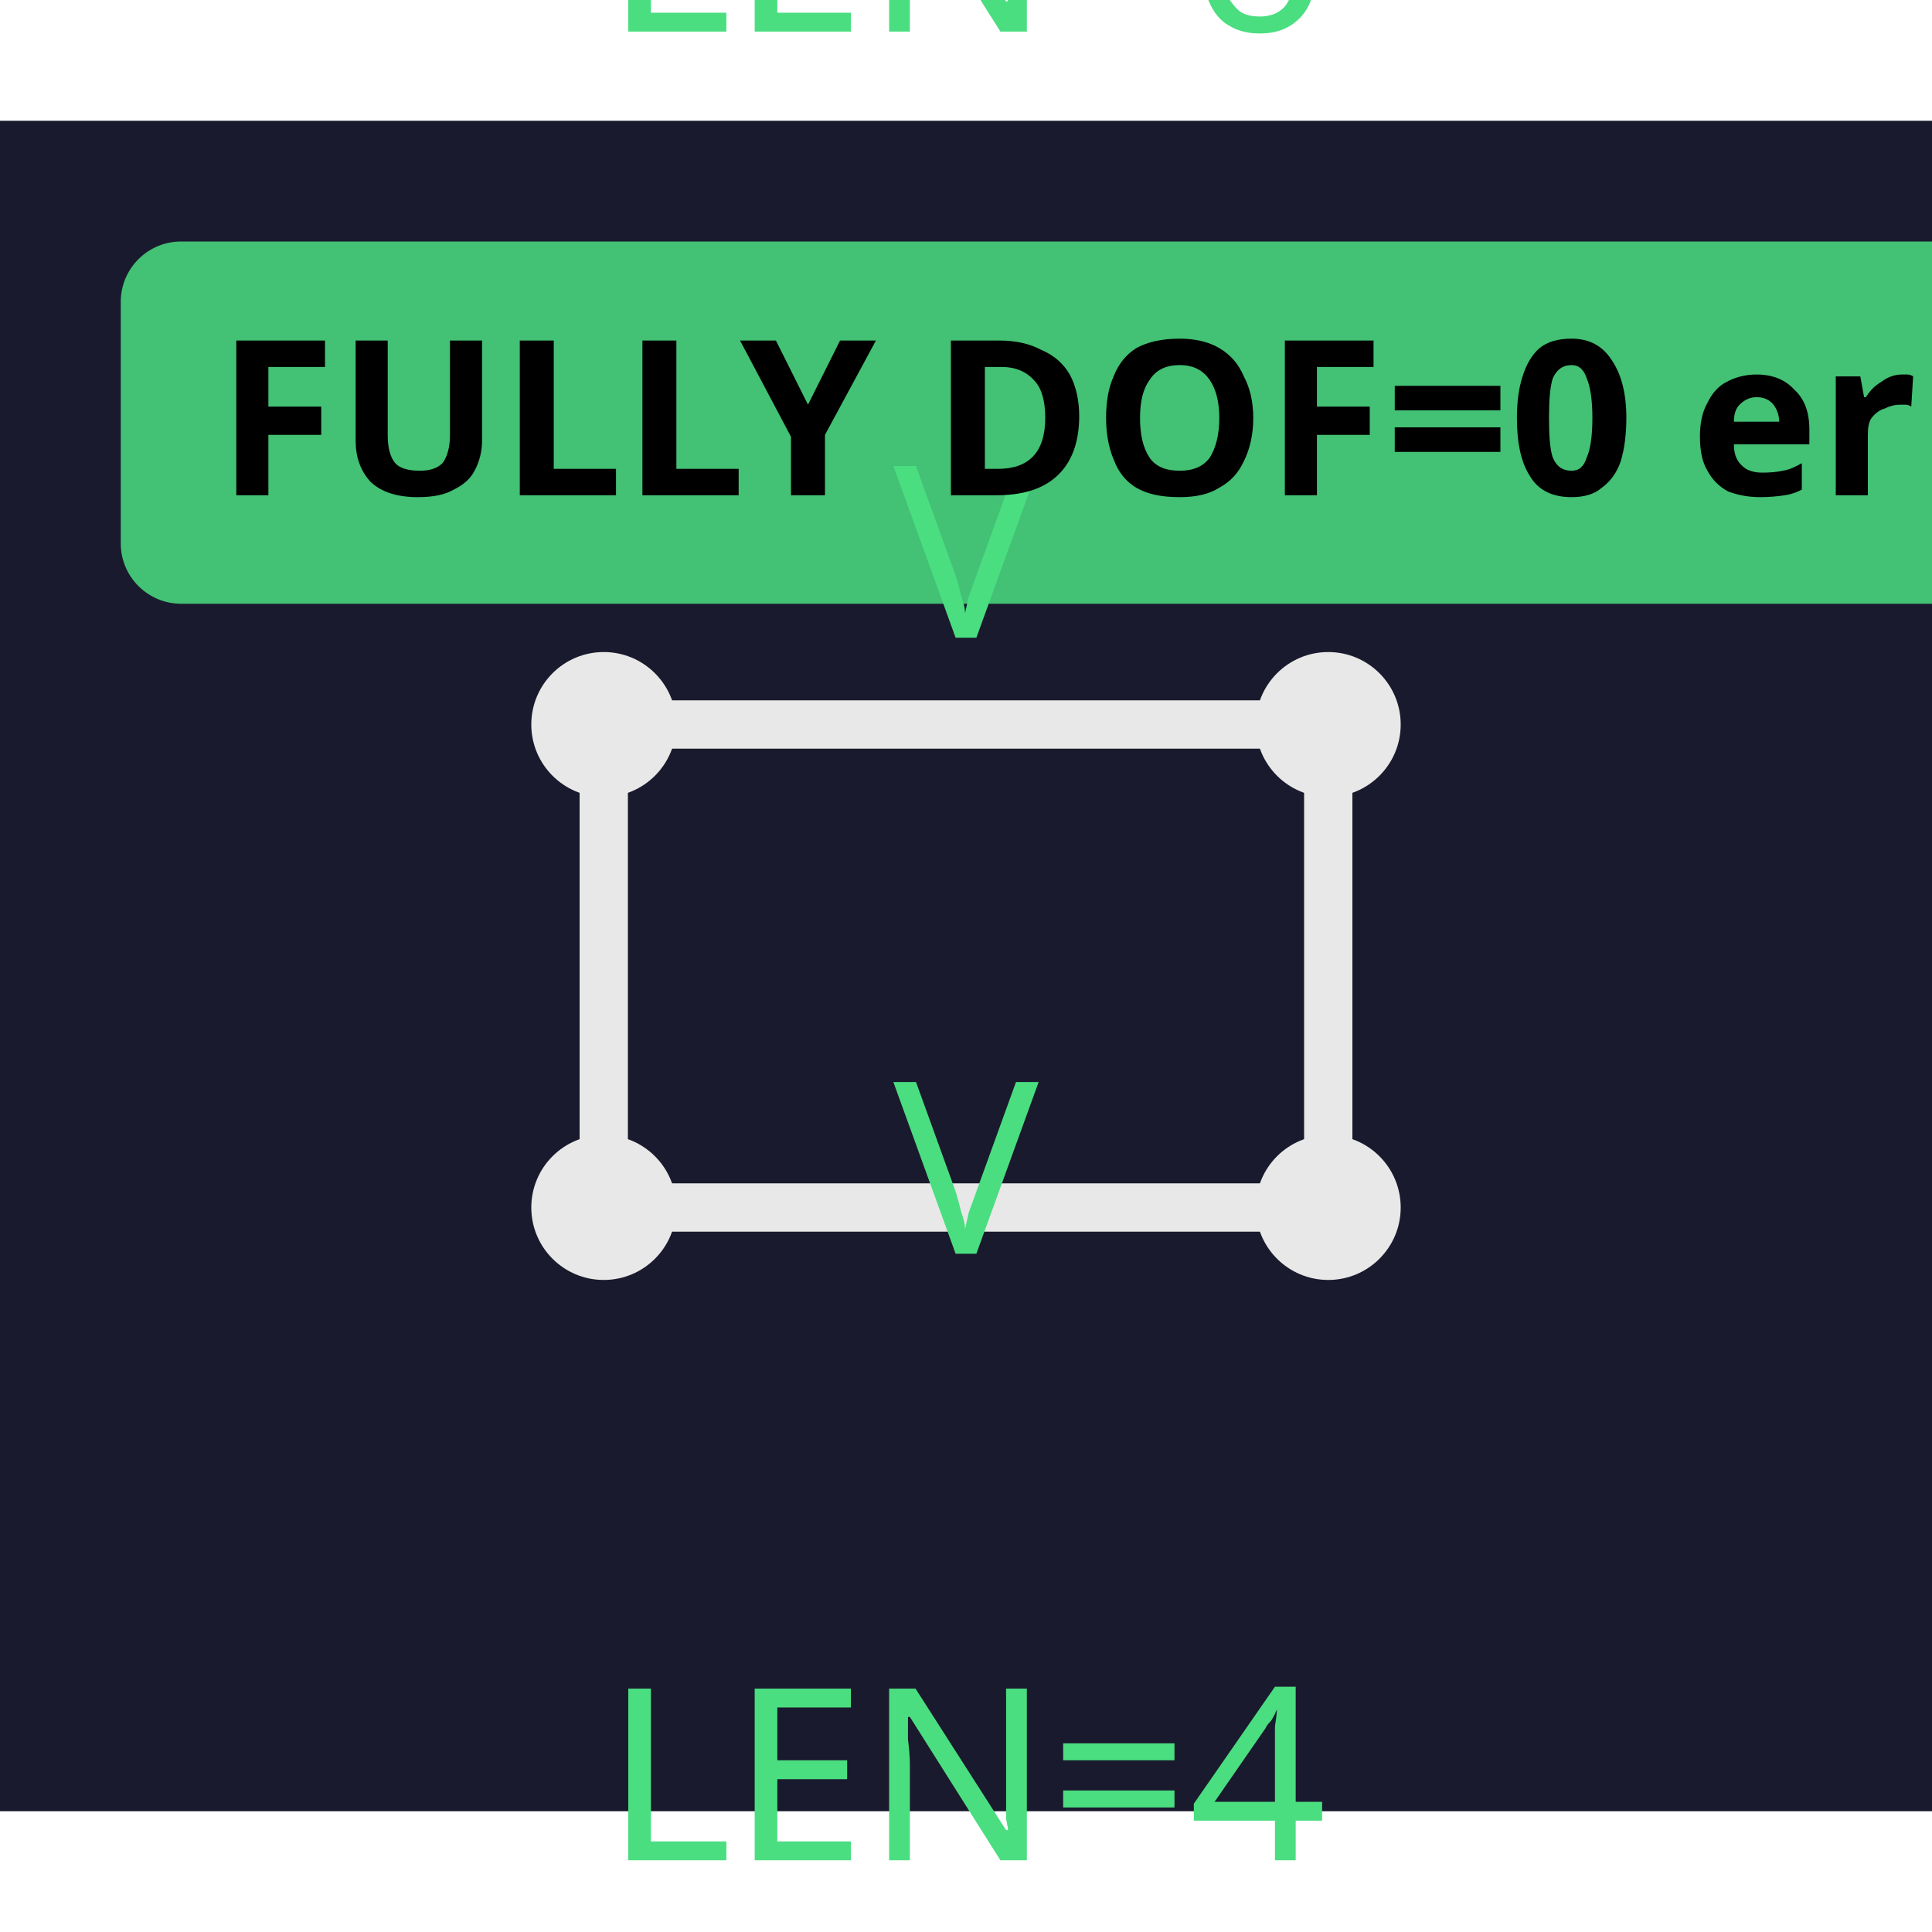
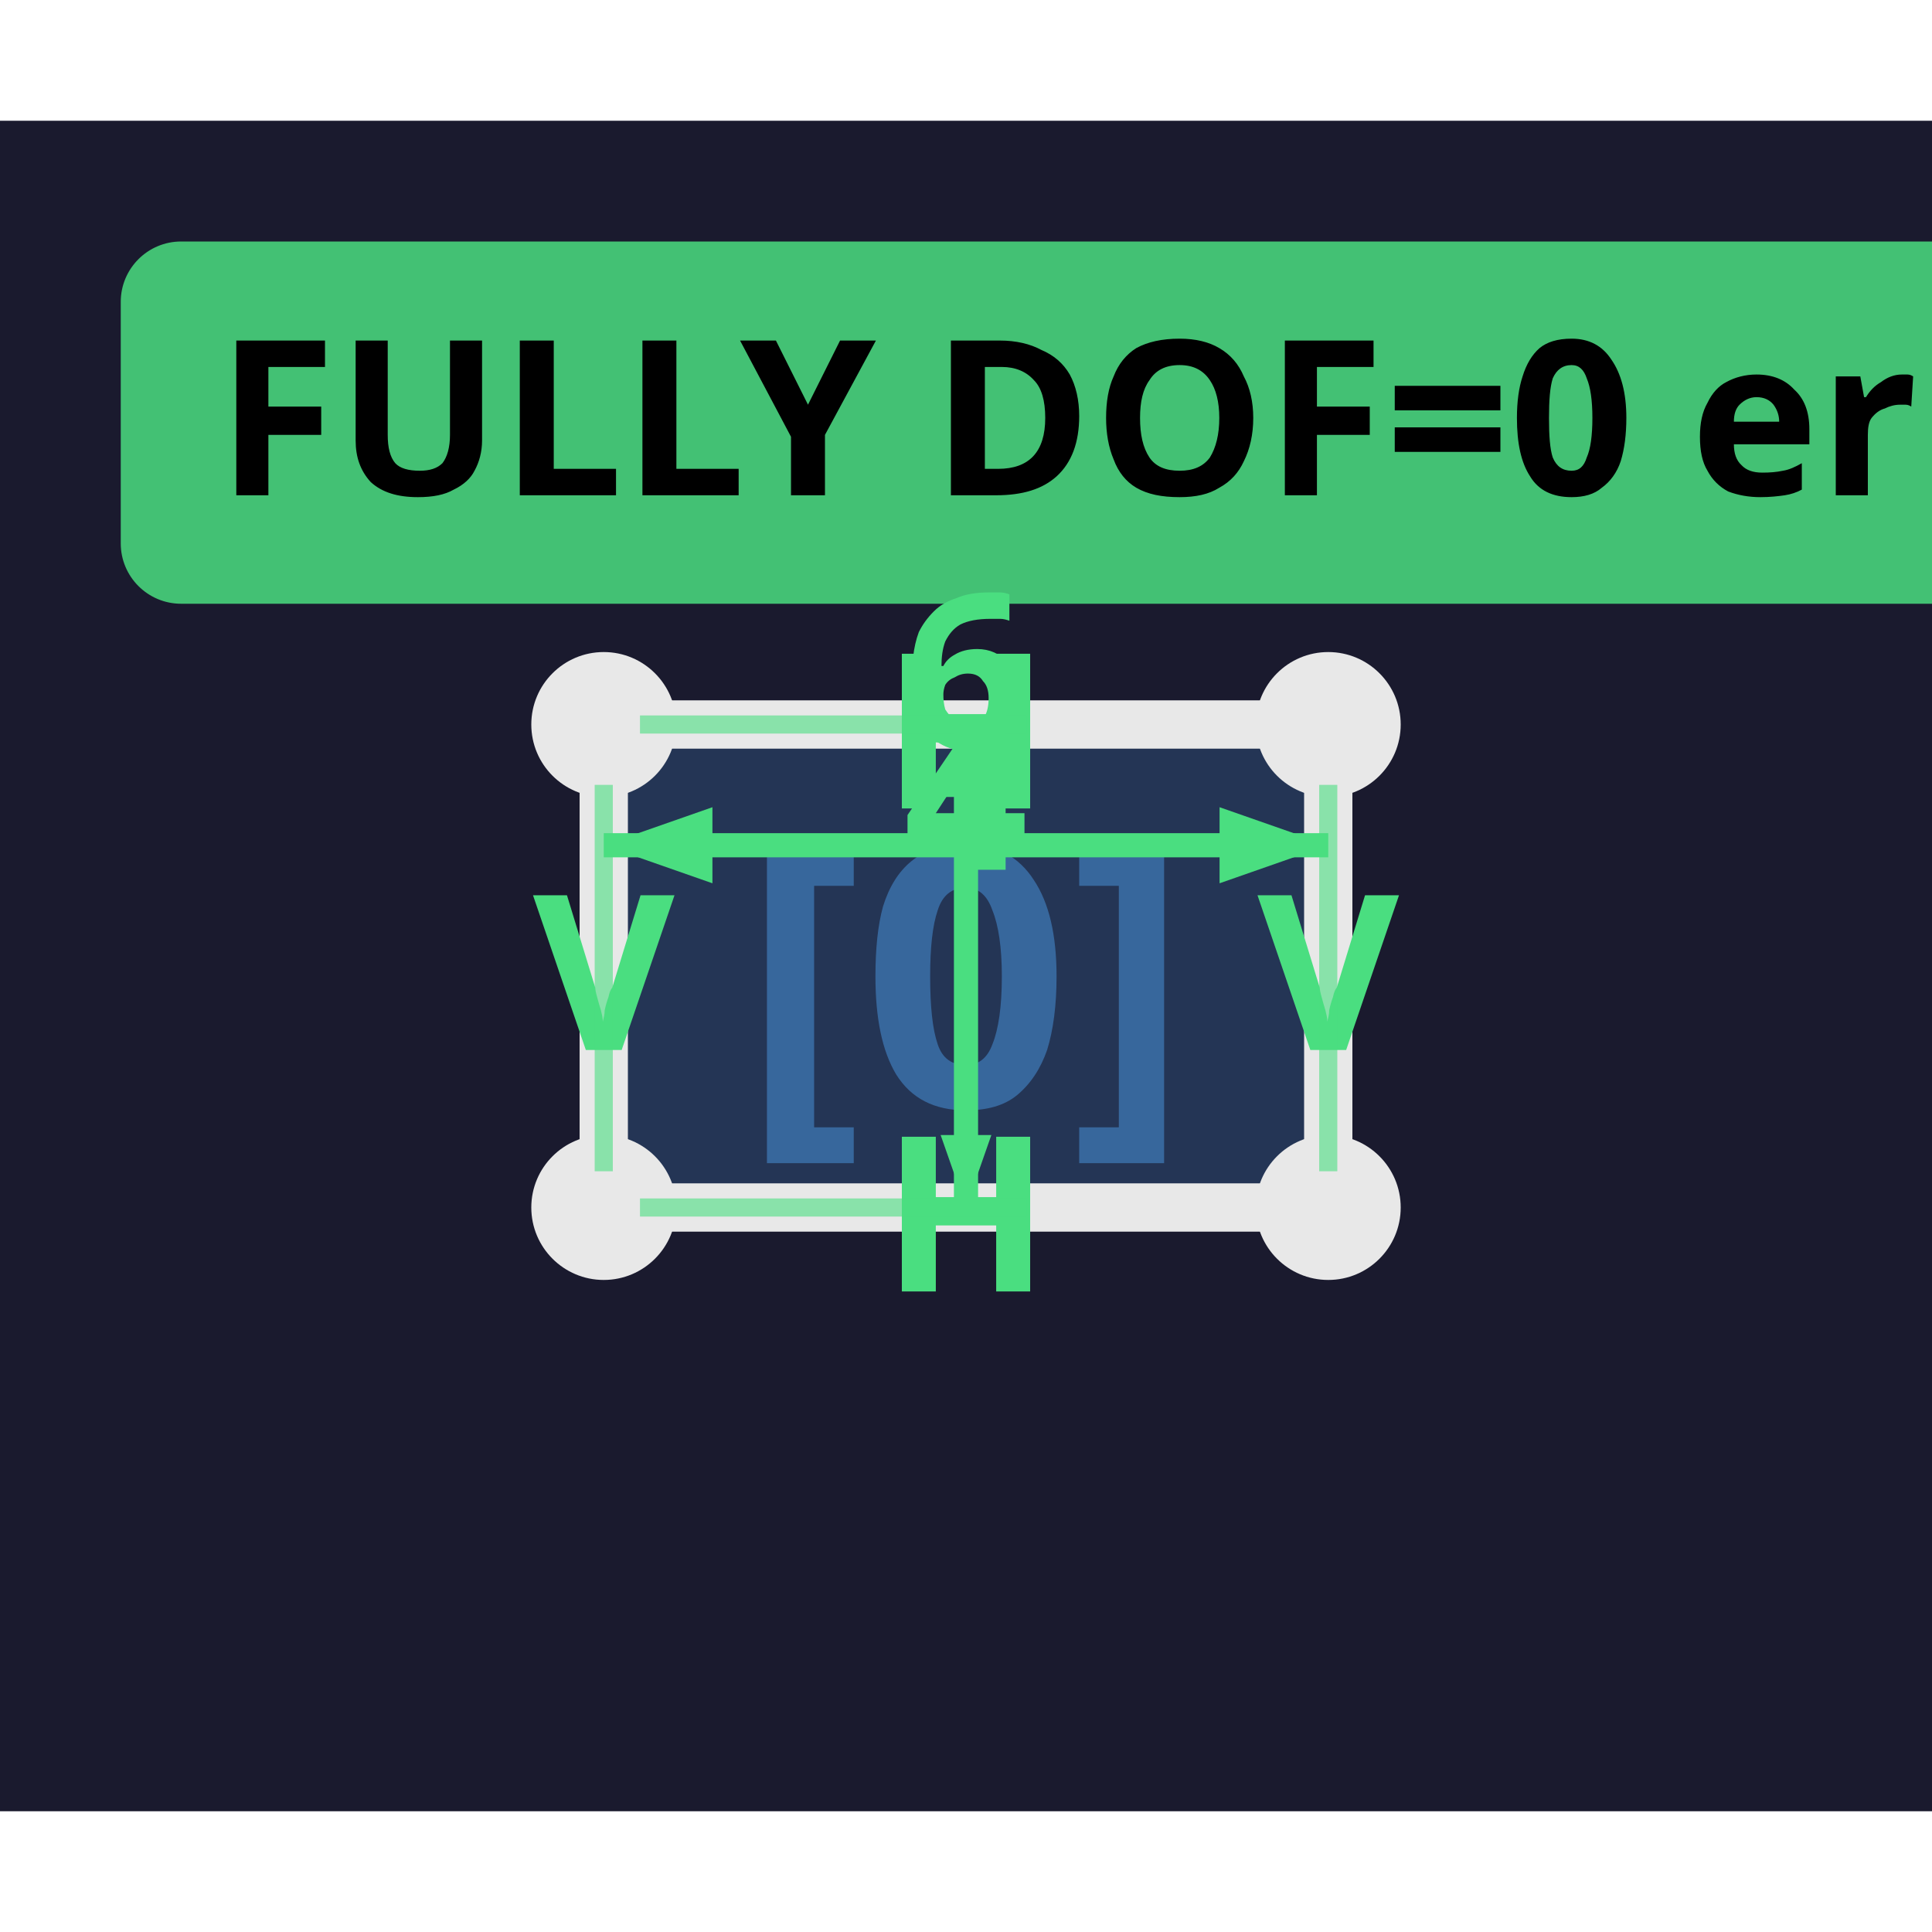
<svg xmlns="http://www.w3.org/2000/svg" viewBox="-5.0 -9.0 16.0 14.0" width="600" height="600">
  <rect x="-5.0" y="-9.0" width="16.0" height="14.0" fill="#1a1a2e" />
+   <g data-layer="surfaces" opacity="0.25">
+     <path d="M0.000,0.000 L6.000,0.000 L6.000,-4.000 L0.000,-4.000Z" fill="#4488cc" stroke="none" />
+   </g>
+   <g data-layer="surface-labels">
+     <text x="3.000" y="-2.000" fill="#4488cc" font-size="3" font-family="sans-serif" text-anchor="middle" dominant-baseline="central" font-weight="bold" opacity="0.6">[0]</text>
+   </g>
  <g data-layer="edges">
    <line x1="0.000" y1="0.000" x2="6.000" y2="0.000" stroke="#e8e8e8" stroke-width="0.4" />
    <line x1="6.000" y1="0.000" x2="6.000" y2="-4.000" stroke="#e8e8e8" stroke-width="0.4" />
    <line x1="6.000" y1="-4.000" x2="0.000" y2="-4.000" stroke="#e8e8e8" stroke-width="0.4" />
    <line x1="0.000" y1="-4.000" x2="0.000" y2="0.000" stroke="#e8e8e8" stroke-width="0.4" />
    <circle cx="0.000" cy="0.000" r="0.6" fill="#e8e8e8" />
    <circle cx="6.000" cy="0.000" r="0.6" fill="#e8e8e8" />
    <circle cx="6.000" cy="-4.000" r="0.6" fill="#e8e8e8" />
    <circle cx="0.000" cy="-4.000" r="0.6" fill="#e8e8e8" />
  </g>
  <g data-layer="construction">
  </g>
-   <g data-layer="labels">
-     <text x="3.000" y="-14.762" fill="#4ade80" font-size="2" font-family="sans-serif" text-anchor="middle">H</text>
-     <text x="3.000" y="10.429" fill="#4ade80" font-size="2" font-family="sans-serif" text-anchor="middle">H</text>
-     <text x="3.000" y="-4.717" fill="#4ade80" font-size="2" font-family="sans-serif" text-anchor="middle">V</text>
-     <text x="3.000" y="0.383" fill="#4ade80" font-size="2" font-family="sans-serif" text-anchor="middle">V</text>
-     <text x="3.000" y="-9.739" fill="#4ade80" font-size="2" font-family="sans-serif" text-anchor="middle">LEN=6</text>
-     <text x="3.000" y="5.406" fill="#4ade80" font-size="2" font-family="sans-serif" text-anchor="middle">LEN=4</text>
+   <g data-layer="annotations">
+     <text x="3.000" y="0.000" fill="#4ade80" font-size="1.8" font-family="sans-serif" text-anchor="middle" dominant-baseline="central" font-weight="bold">H</text>
+     <text x="3.000" y="-4.000" fill="#4ade80" font-size="1.8" font-family="sans-serif" text-anchor="middle" dominant-baseline="central" font-weight="bold">H</text>
+     <text x="6.000" y="-2.000" fill="#4ade80" font-size="1.8" font-family="sans-serif" text-anchor="middle" dominant-baseline="central" font-weight="bold">V</text>
+     <text x="0.000" y="-2.000" fill="#4ade80" font-size="1.8" font-family="sans-serif" text-anchor="middle" dominant-baseline="central" font-weight="bold">V</text>
+     <line x1="0.000" y1="-0.300" x2="0.000" y2="-3.500" stroke="#4ade80" stroke-width="0.15" opacity="0.6" />
+     <line x1="6.000" y1="-0.300" x2="6.000" y2="-3.500" stroke="#4ade80" stroke-width="0.15" opacity="0.6" />
+     <line x1="0.000" y1="-3.000" x2="6.000" y2="-3.000" stroke="#4ade80" stroke-width="0.2" />
+     <polygon points="0.000,-3.000 0.900,-3.315 0.900,-2.685" fill="#4ade80" />
+     <polygon points="6.000,-3.000 5.100,-3.315 5.100,-2.685" fill="#4ade80" />
+     <text x="3.000" y="-3.800" fill="#4ade80" font-size="1.8" font-family="sans-serif" text-anchor="middle" font-weight="bold">6</text>
+     <line x1="0.300" y1="-4.000" x2="3.500" y2="-4.000" stroke="#4ade80" stroke-width="0.15" opacity="0.6" />
+     <line x1="0.300" y1="0.000" x2="3.500" y2="0.000" stroke="#4ade80" stroke-width="0.15" opacity="0.6" />
+     <line x1="3.000" y1="-4.000" x2="3.000" y2="0.000" stroke="#4ade80" stroke-width="0.2" />
+     <polygon points="3.000,-4.000 3.210,-3.400 2.790,-3.400" fill="#4ade80" />
+     <polygon points="3.000,0.000 3.210,-0.600 2.790,-0.600" fill="#4ade80" />
+     <text x="3.000" y="-2.800" fill="#4ade80" font-size="1.8" font-family="sans-serif" text-anchor="middle" font-weight="bold">4</text>
  </g>
  <g data-layer="status">
    <rect x="-4.0" y="-8.0" width="28.6" height="3" rx="0.5" fill="#4ade80" opacity="0.85" />
    <text x="-3.2" y="-5.9" fill="#000000" font-size="1.8" font-family="sans-serif" font-weight="bold">FULLY DOF=0 err=0.0000</text>
  </g>
</svg>
